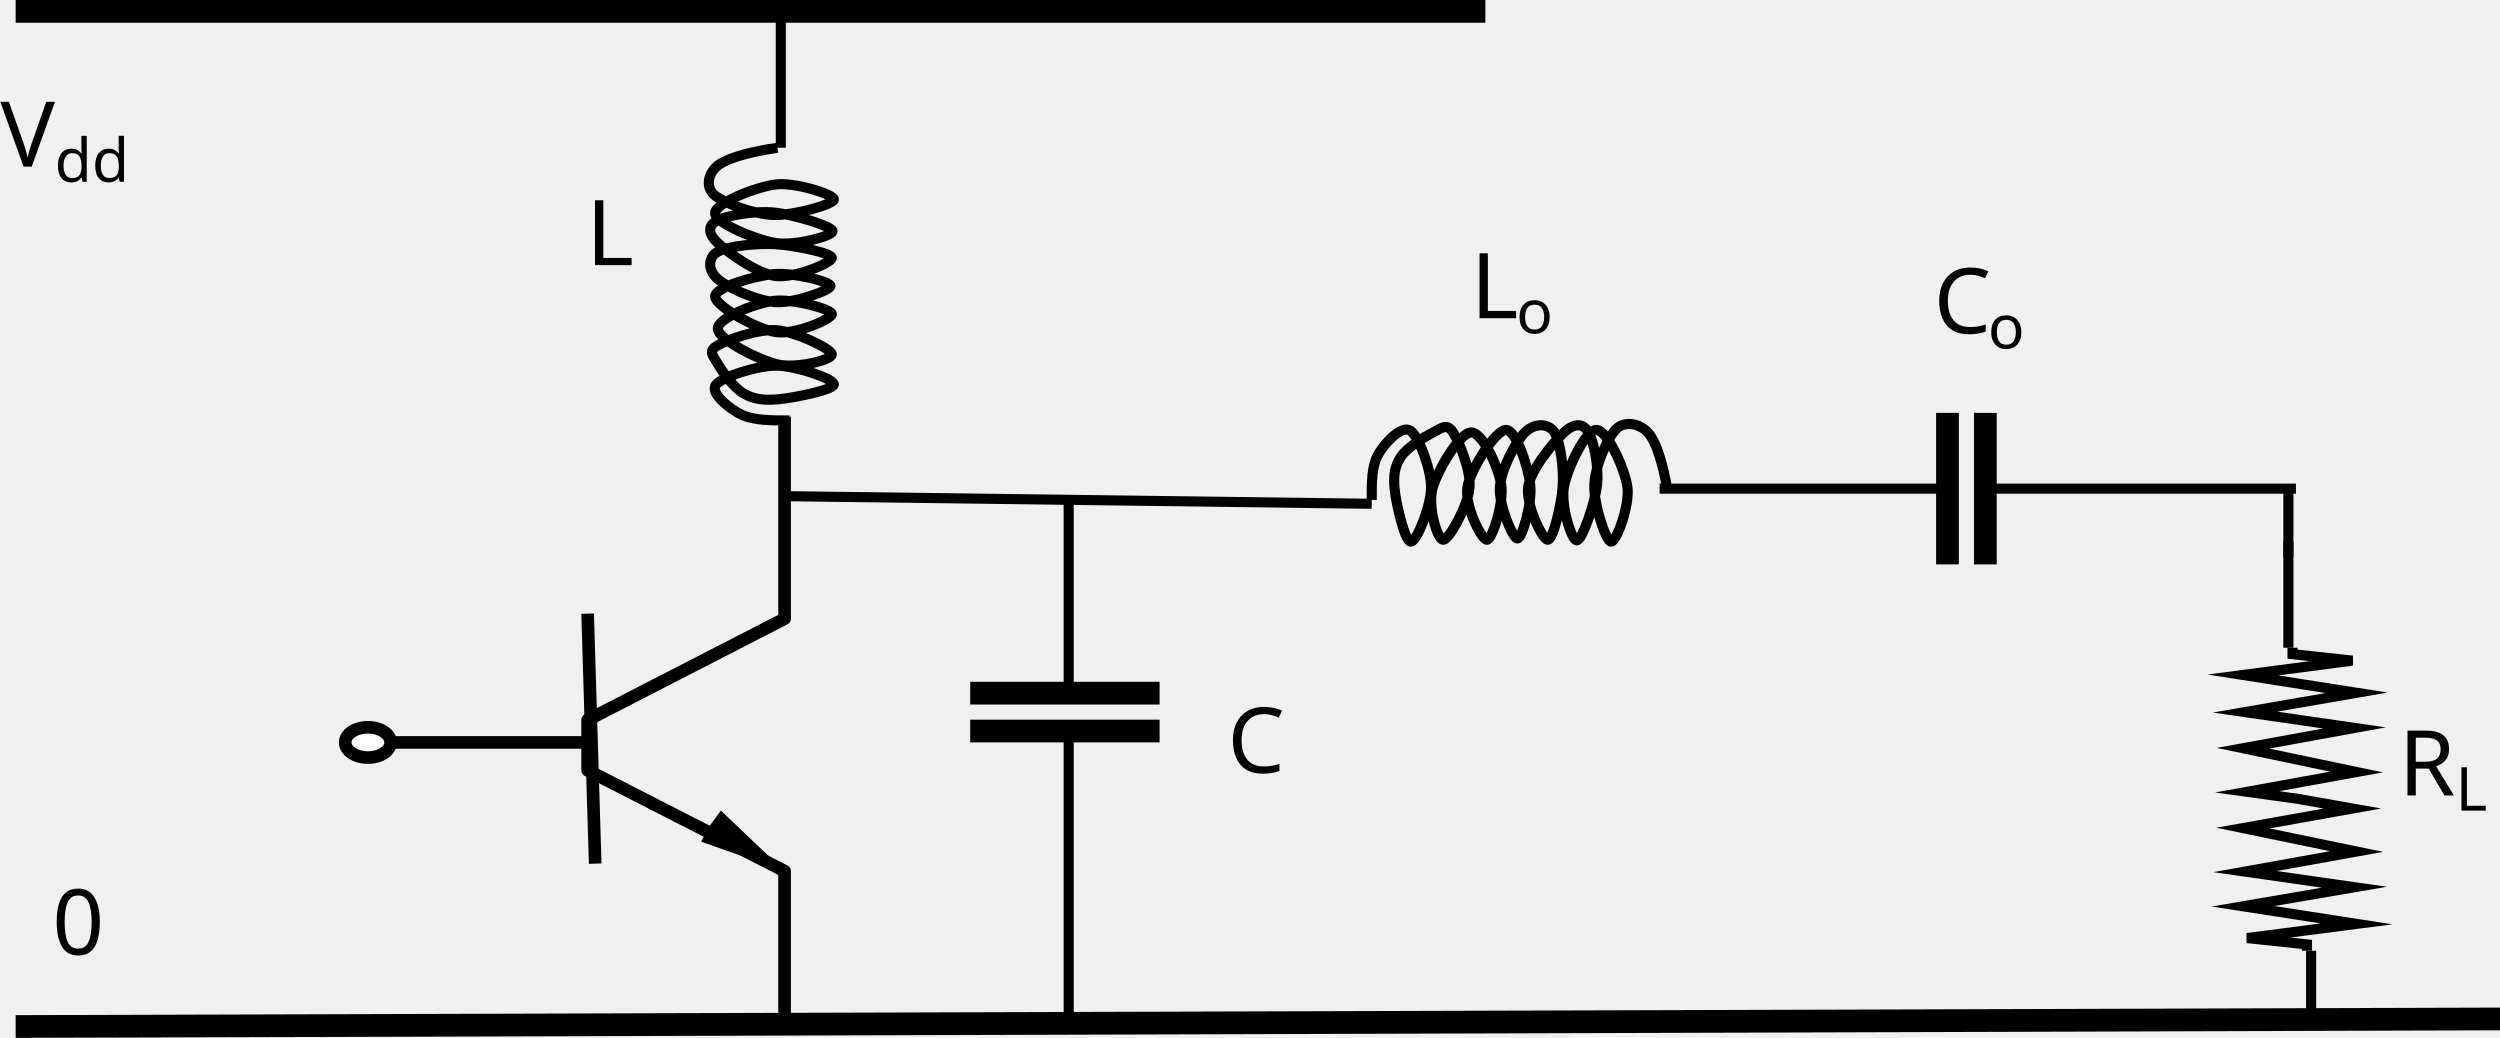
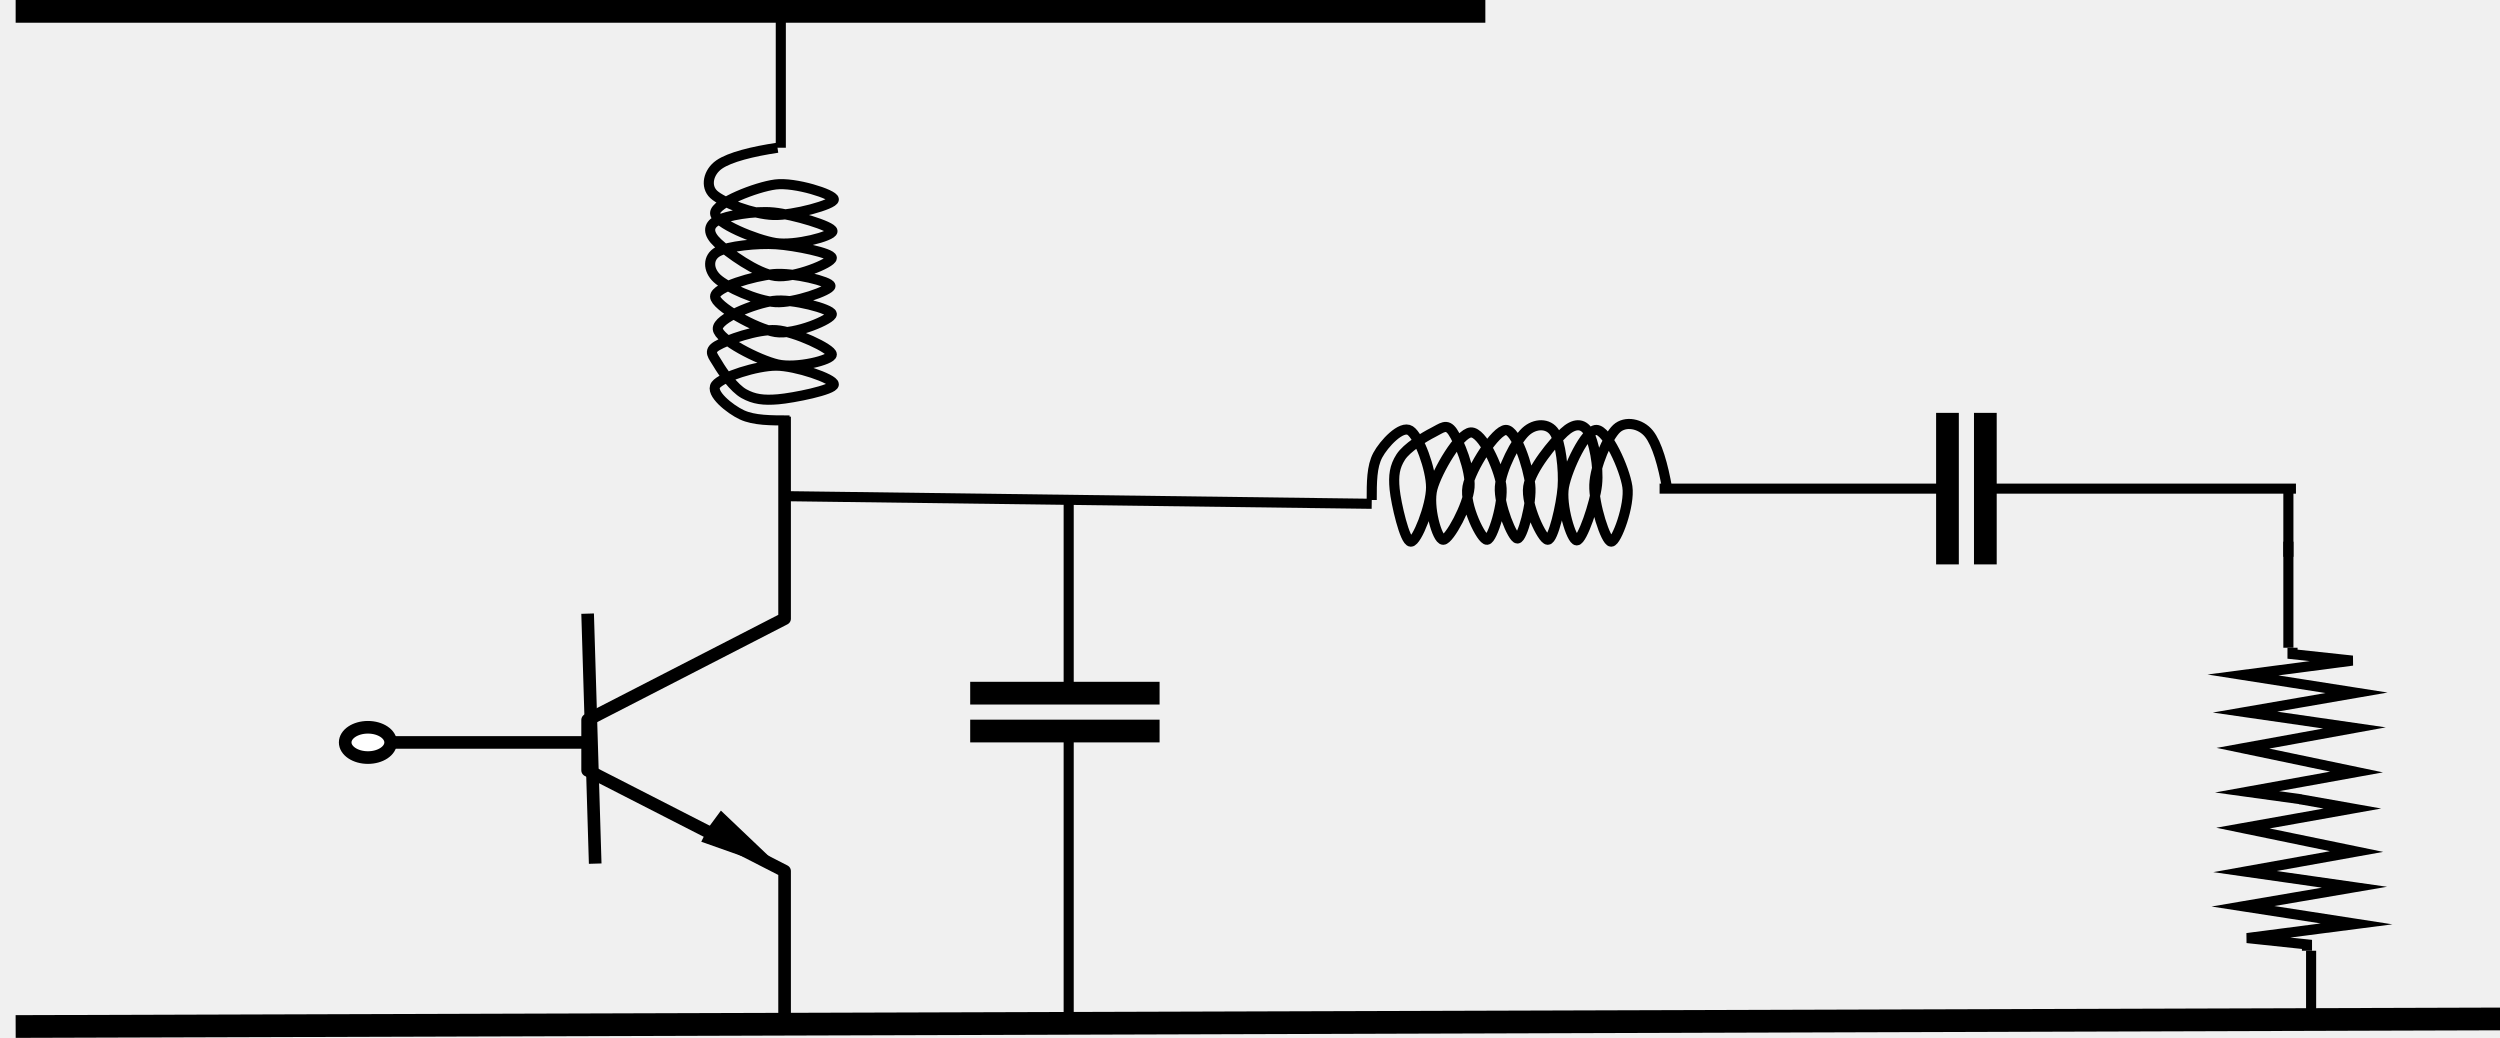
<svg xmlns="http://www.w3.org/2000/svg" version="1.1" width="330" height="137" viewBox="0 0 330 137" overflow="hidden">
  <defs id="defs5">
    <clipPath id="clip0">
      <rect x="0" y="0" width="330" height="137" id="rect2" />
    </clipPath>
  </defs>
  <path style="fill:none;fill-rule:evenodd;stroke:#000000;stroke-width:1.667;stroke-linejoin:round;stroke-miterlimit:10" id="path9" stroke-miterlimit="10" d="m 103.566,55 v 26.667 l -26,13.366 v 6.65 l 26,13.301 v 20.016" />
  <path style="fill:none;fill-rule:evenodd;stroke:#000000;stroke-width:1.667;stroke-linejoin:round;stroke-miterlimit:10" id="path11" stroke-miterlimit="10" d="m 77.566,81 1,33" />
  <path style="fill:none;fill-rule:evenodd;stroke:#000000;stroke-width:1.667;stroke-linejoin:round;stroke-miterlimit:10" id="path13" stroke-miterlimit="10" d="m 77.566,98 h -27" />
  <path style="fill-rule:evenodd" id="path15" d="m 103.566,115 -11,-3.892 0.894,-1.802 1.7,-2.306 z" />
  <path style="fill:#ffffff;fill-rule:evenodd;stroke:#000000;stroke-width:1.667;stroke-linejoin:round;stroke-miterlimit:10" id="path17" stroke-miterlimit="10" d="m 45.566,98 c 0,-1.105 1.343,-2 3,-2 1.657,0 3,0.895 3,2 0,1.105 -1.343,2 -3,2 -1.657,0 -3,-0.895 -3,-2 z" />
  <path style="fill:none;fill-rule:evenodd;stroke:#000000;stroke-width:3;stroke-miterlimit:8" id="path19" stroke-miterlimit="8" d="M 2.066,1.5 196.066,1.5" />
  <path style="fill:none;fill-rule:evenodd;stroke:#000000;stroke-width:3;stroke-miterlimit:8" id="path21" stroke-miterlimit="8" d="m 2.066,135.5 328,-1" />
  <path style="fill:none;fill-rule:evenodd;stroke:#000000;stroke-width:1.333;stroke-linejoin:round;stroke-miterlimit:10" id="path23" stroke-miterlimit="10" d="m 104.066,65.5 77,1" />
  <path style="fill:none;fill-rule:evenodd;stroke:#000000;stroke-width:1.333;stroke-linejoin:round;stroke-miterlimit:10" id="path25" stroke-miterlimit="10" d="m 104.222,55.5 c -2.479,0 -4.692,0 -6.286,-0.74 -1.594,-0.74 -4.25,-2.877 -3.453,-3.945 0.797,-1.069 5.401,-2.548 7.968,-2.548 2.568,0 7.615,1.726 7.615,2.466 0,0.74 -5.401,1.808 -7.349,1.973 -1.948,0.164 -3.187,0 -4.516,-0.74 -1.328,-0.74 -2.833,-2.877 -3.453,-3.945 -0.619,-1.069 -1.328,-1.644 -0.088,-2.384 1.239,-0.74 5.312,-2.219 7.791,-2.055 2.48,0.164 7.349,2.466 7.349,3.205 0,0.74 -4.692,1.89 -7.171,1.315 -2.48,-0.575 -7.792,-3.288 -7.881,-4.685 -0.088,-1.397 4.87,-3.37 7.349,-3.699 2.479,-0.329 7.615,1.069 7.703,1.726 0.089,0.657 -4.869,2.795 -7.437,2.384 -2.568,-0.411 -7.969,-3.452 -7.969,-4.685 0,-1.233 5.136,-2.712 7.703,-2.959 2.568,-0.247 7.526,0.986 7.526,1.562 0,0.575 -4.781,2.301 -7.26,2.137 -2.479,-0.164 -6.464,-1.973 -7.703,-3.123 -1.24,-1.151 -1.24,-2.795 0.088,-3.534 1.328,-0.74 5.224,-1.151 7.703,-0.986 2.48,0.164 7.349,1.151 7.349,1.808 0,0.657 -4.958,2.712 -7.437,2.384 -2.479,-0.329 -6.287,-3.123 -7.615,-4.356 -1.328,-1.233 -1.328,-2.301 -0.088,-2.959 1.239,-0.657 4.87,-1.315 7.437,-1.069 2.568,0.247 7.792,1.808 7.792,2.466 0,0.657 -4.958,1.973 -7.526,1.562 -2.568,-0.411 -7.969,-2.63 -7.969,-3.945 0,-1.315 5.401,-3.452 7.969,-3.781 2.568,-0.329 7.703,1.315 7.703,1.973 0,0.657 -5.312,2.137 -7.969,2.055 -2.656,-0.082 -6.729,-1.644 -7.88,-2.712 -1.151,-1.069 -0.708,-2.959 0.708,-3.945 1.417,-0.986 4.427,-1.726 7.704,-2.219" />
  <path style="fill:none;fill-rule:evenodd;stroke:#000000;stroke-width:1.333;stroke-linejoin:round;stroke-miterlimit:10" id="path27" stroke-miterlimit="10" d="m 103.066,19.5 1e-4,-18" />
-   <text style="font-weight:400;font-size:12px;font-family:Tahoma, Tahoma_MSFontService, sans-serif" id="text35" font-size="12" font-weight="400" x="77.387" y="35">L<tspan style="font-size:12px" id="tspan29" y="22" x="0.047" font-size="12">V</tspan>
-     <tspan style="font-size:8px" id="tspan31" y="24" x="7.214" font-size="8">dd</tspan>
-     <tspan style="font-size:12px" id="tspan33" y="126" x="6.894" font-size="12">0</tspan>
-   </text>
  <path style="fill:none;fill-rule:evenodd;stroke:#000000;stroke-width:1.333;stroke-miterlimit:8" id="path37" stroke-miterlimit="8" d="m 303.702,105.5 -7.09,-0.98 14.454,-2.615 -15,-3.137 14.727,-2.68 -14.454,-2.091 14.727,-2.549 -15,-2.353 14.455,-1.895 -7.909,-0.85 v -0.85" />
  <path style="fill:none;fill-rule:evenodd;stroke:#000000;stroke-width:1.333;stroke-miterlimit:8" id="path39" stroke-miterlimit="8" d="m 303.612,105.5 6.909,1.226 -14.455,2.581 15,3.096 -14.727,2.645 14.454,2.065 -14.727,2.516 15,2.323 -14.454,1.871 7.909,0.838 v 0.839" />
  <path style="fill:none;fill-rule:evenodd;stroke:#000000;stroke-width:1.333;stroke-linejoin:round;stroke-miterlimit:10" id="path41" stroke-miterlimit="10" d="m 302.066,71.5 v 14" />
-   <text style="font-weight:400;font-size:12px;font-family:Tahoma, Tahoma_MSFontService, sans-serif" id="text45" font-size="12" font-weight="400" x="316.632" y="105">R<tspan style="font-size:8px" id="tspan43" y="107" x="324.132" font-size="8">L</tspan>
-   </text>
  <path style="fill:none;fill-rule:evenodd;stroke:#000000;stroke-width:1.333;stroke-linejoin:round;stroke-miterlimit:10" id="path47" stroke-miterlimit="10" d="m 181.066,66 c 0,-2.333 0,-4.417 0.801,-5.917 0.802,-1.5 3.117,-4 4.274,-3.25 1.158,0.75 2.761,5.083 2.761,7.5 0,2.417 -1.87,7.167 -2.672,7.167 -0.801,0 -1.958,-5.083 -2.137,-6.917 -0.178,-1.833 0,-3 0.802,-4.25 0.801,-1.25 3.116,-2.667 4.274,-3.25 1.157,-0.583 1.781,-1.25 2.582,-0.083 0.801,1.167 2.404,5 2.226,7.333 -0.178,2.333 -2.671,6.917 -3.473,6.917 -0.801,0 -2.048,-4.417 -1.424,-6.75 0.623,-2.333 3.561,-7.333 5.075,-7.417 1.514,-0.083 3.651,4.583 4.007,6.917 0.356,2.333 -1.158,7.167 -1.87,7.25 -0.712,0.083 -3.027,-4.583 -2.582,-7 0.445,-2.417 3.74,-7.5 5.075,-7.5 1.336,0 2.939,4.833 3.206,7.25 0.267,2.417 -1.069,7.083 -1.692,7.083 -0.623,0 -2.493,-4.5 -2.315,-6.833 0.178,-2.333 2.137,-6.083 3.383,-7.25 1.247,-1.167 3.028,-1.167 3.829,0.083 0.802,1.25 1.247,4.917 1.069,7.25 -0.178,2.333 -1.247,6.917 -1.959,6.917 -0.713,0 -2.939,-4.667 -2.582,-7 0.356,-2.333 3.383,-5.917 4.719,-7.167 1.335,-1.25 2.493,-1.25 3.205,-0.083 0.712,1.167 1.425,4.583 1.158,7 -0.267,2.417 -1.959,7.333 -2.672,7.333 -0.712,0 -2.136,-4.667 -1.691,-7.083 0.445,-2.417 2.849,-7.5 4.274,-7.5 1.424,0 3.739,5.083 4.096,7.5 0.356,2.417 -1.425,7.25 -2.137,7.25 -0.713,0 -2.316,-5 -2.226,-7.5 0.089,-2.5 1.78,-6.333 2.938,-7.417 1.157,-1.083 3.205,-0.667 4.274,0.667 1.068,1.333 1.87,4.167 2.404,7.25" />
-   <text style="font-weight:400;font-size:12px;font-family:Tahoma, Tahoma_MSFontService, sans-serif" id="text51" font-size="12" font-weight="400" x="194.143" y="42">L<tspan style="font-size:8px" id="tspan49" y="44" x="200.143" font-size="8">o</tspan>
-   </text>
  <path style="fill:none;fill-rule:evenodd;stroke:#000000;stroke-width:1.333;stroke-linejoin:round;stroke-miterlimit:10" id="path53" stroke-miterlimit="10" d="m 305.066,125.5 v 9" />
  <path style="fill:none;fill-rule:evenodd;stroke:#000000;stroke-width:1.333;stroke-linejoin:round;stroke-miterlimit:10" id="path55" stroke-miterlimit="10" d="m 141.066,65.5 v 26" />
  <path style="fill:none;fill-rule:evenodd;stroke:#000000;stroke-width:3;stroke-linejoin:round;stroke-miterlimit:10" id="path57" stroke-miterlimit="10" d="m 128.066,91.5 25,1e-4" />
  <path style="fill:none;fill-rule:evenodd;stroke:#000000;stroke-width:3;stroke-linejoin:round;stroke-miterlimit:10" id="path59" stroke-miterlimit="10" d="m 128.066,96.5 h 25" />
  <path style="fill:none;fill-rule:evenodd;stroke:#000000;stroke-width:1.333;stroke-linejoin:round;stroke-miterlimit:10" id="path61" stroke-miterlimit="10" d="M 141.066,96.5 V 134.5" />
  <path style="fill:none;fill-rule:evenodd;stroke:#000000;stroke-width:3;stroke-linejoin:round;stroke-miterlimit:10" id="path63" stroke-miterlimit="10" d="m 257.066,54.5 v 20" />
  <path style="fill:none;fill-rule:evenodd;stroke:#000000;stroke-width:3;stroke-linejoin:round;stroke-miterlimit:10" id="path65" stroke-miterlimit="10" d="m 262.066,54.5 v 20" />
  <path style="fill:none;fill-rule:evenodd;stroke:#000000;stroke-width:1.333;stroke-linejoin:round;stroke-miterlimit:10" id="path67" stroke-miterlimit="10" d="m 263.066,64.5 40,1e-4" />
  <path style="fill:none;fill-rule:evenodd;stroke:#000000;stroke-width:1.333;stroke-linejoin:round;stroke-miterlimit:10" id="path69" stroke-miterlimit="10" d="m 302.066,64.5 v 9" />
  <path style="fill:none;fill-rule:evenodd;stroke:#000000;stroke-width:1.333;stroke-linejoin:round;stroke-miterlimit:10" id="path71" stroke-miterlimit="10" d="m 256.066,64.5 -37,1e-4" />
-   <text style="font-weight:400;font-size:12px;font-family:Tahoma, Tahoma_MSFontService, sans-serif" id="text77" font-size="12" font-weight="400" x="255.242" y="44">C<tspan style="font-size:8px" id="tspan73" y="46" x="262.408" font-size="8">o</tspan>
-     <tspan style="font-size:12px" id="tspan75" y="102" x="162.012" font-size="12">C</tspan>
-   </text>
</svg>
